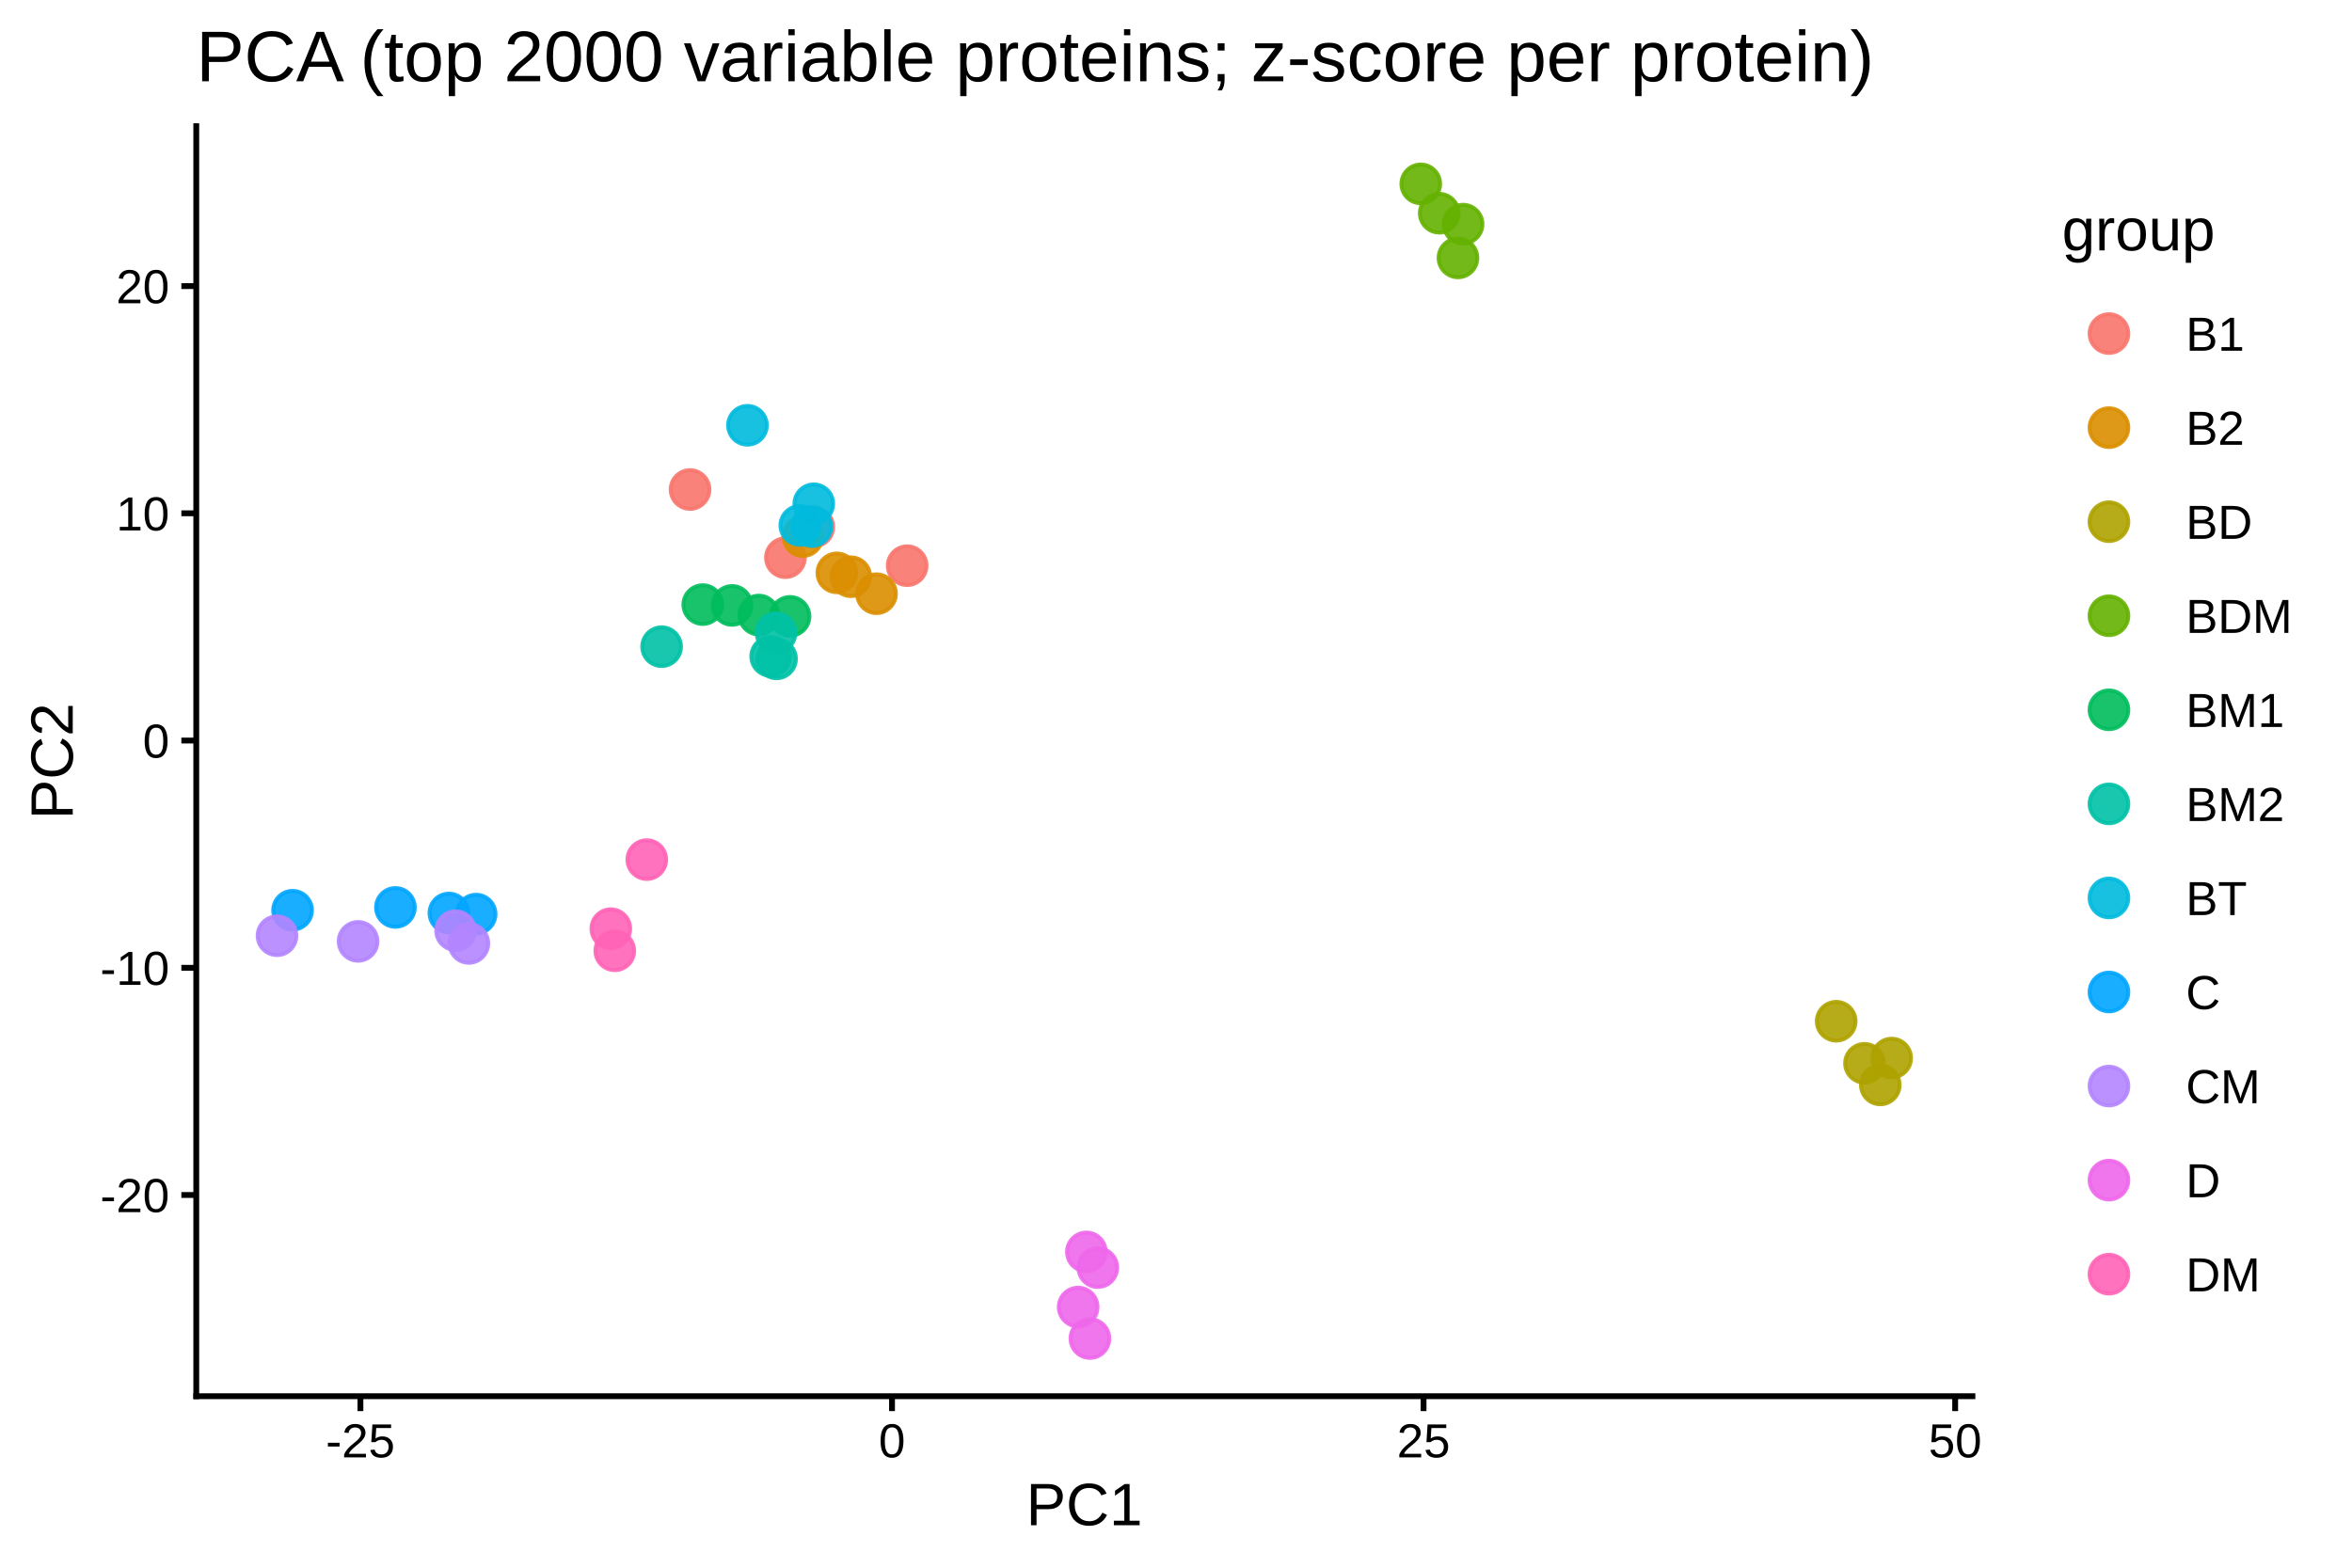
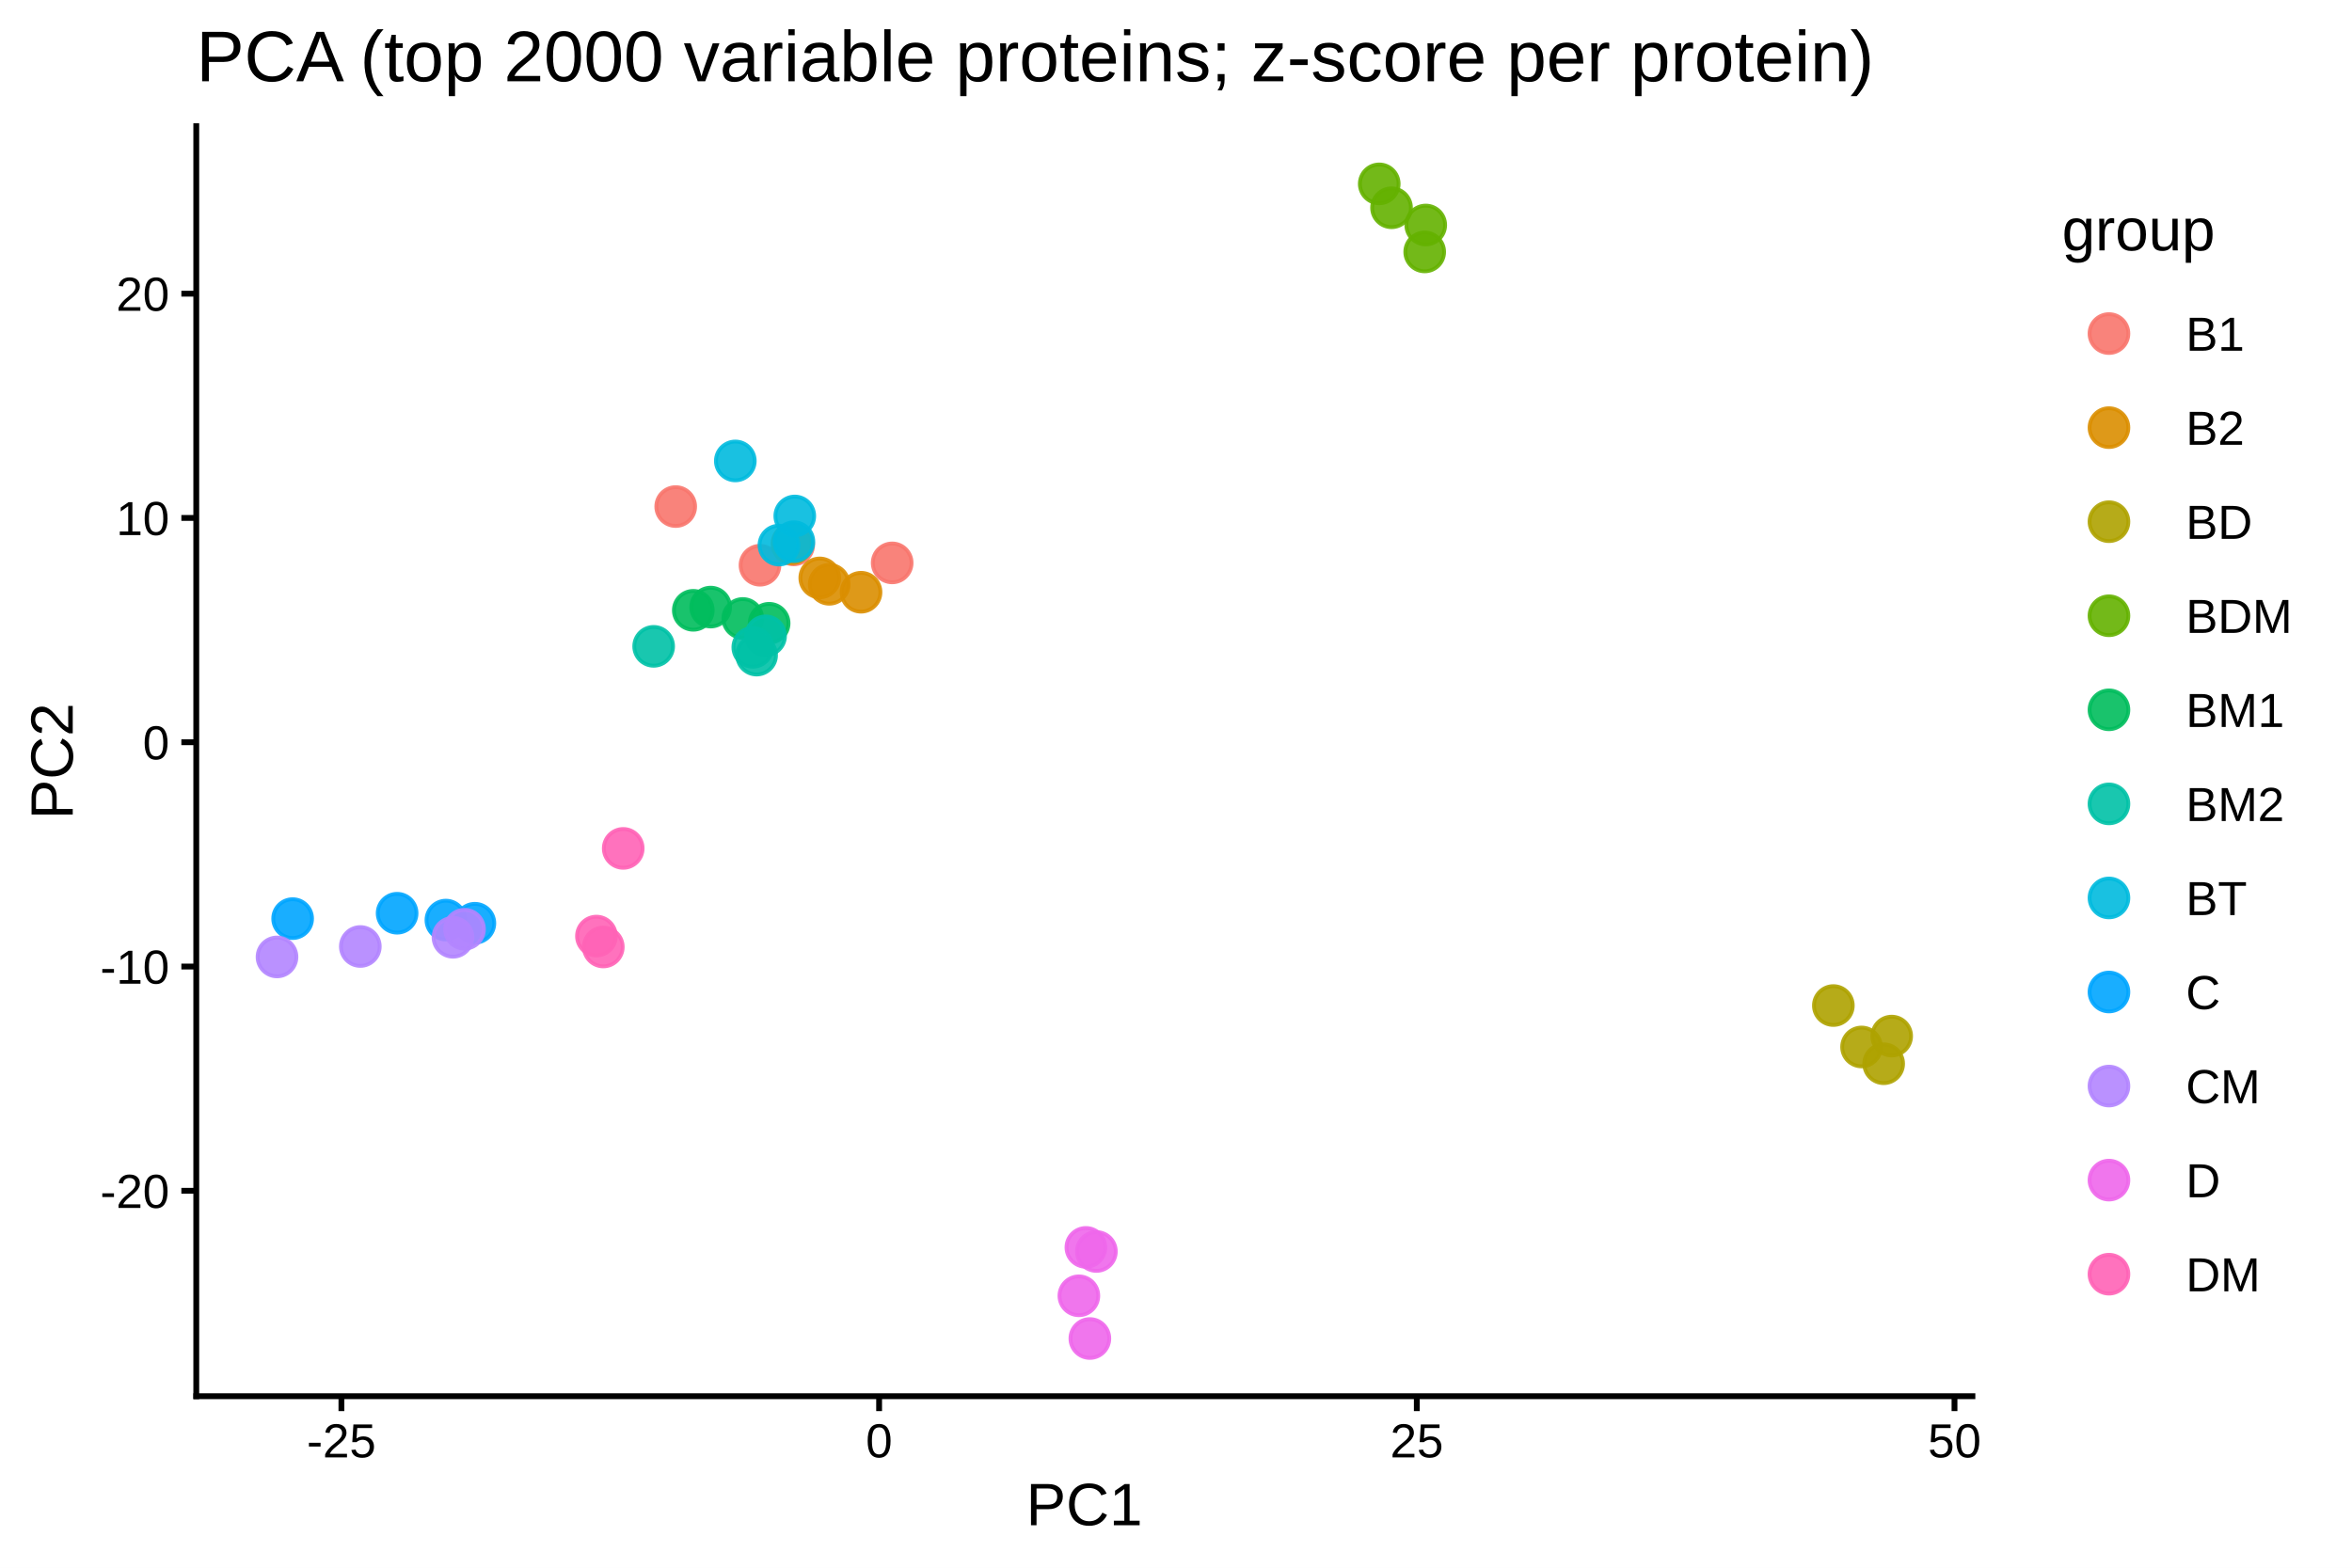
<svg xmlns="http://www.w3.org/2000/svg" width="432.00pt" height="288.00pt" viewBox="0 0 432.00 288.00">
  <g class="svglite">
    <defs>
      <style type="text/css">
    .svglite line, .svglite polyline, .svglite polygon, .svglite path, .svglite rect, .svglite circle {
      fill: none;
      stroke: #000000;
      stroke-linecap: round;
      stroke-linejoin: round;
      stroke-miterlimit: 10.00;
    }
    .svglite text {
      white-space: pre;
    }
    .svglite g.glyphgroup path {
      fill: inherit;
      stroke: none;
    }
  </style>
    </defs>
    <rect width="100%" height="100%" style="stroke: none; fill: #FFFFFF;" />
    <defs>
      <clipPath id="cpMC4wMHw0MzIuMDB8MC4wMHwyODguMDA=">
        <rect x="0.00" y="0.00" width="432.00" height="288.00" />
      </clipPath>
    </defs>
    <g clip-path="url(#cpMC4wMHw0MzIuMDB8MC4wMHwyODguMDA=)">
      <rect x="0" y="0.00" width="432.00" height="288.00" style="stroke-width: 1.07; stroke: #FFFFFF; fill: #FFFFFF;" />
    </g>
    <defs>
      <clipPath id="cpMzYuMDV8MzYyLjI4fDIzLjE4fDI1Ni41MA==">
        <rect x="36.05" y="23.18" width="326.23" height="233.33" />
      </clipPath>
    </defs>
    <g clip-path="url(#cpMzYuMDV8MzYyLjI4fDIzLjE4fDI1Ni41MA==)">
      <rect x="36.05" y="23.18" width="326.23" height="233.33" style="stroke-width: 1.07; stroke: none; fill: #FFFFFF;" />
-       <circle cx="149.48" cy="96.81" r="3.56" style="stroke-width: 0.71; stroke: #F8766D; stroke-opacity: 0.90; fill: #F8766D; fill-opacity: 0.90;" />
-       <circle cx="166.62" cy="103.92" r="3.56" style="stroke-width: 0.71; stroke: #F8766D; stroke-opacity: 0.90; fill: #F8766D; fill-opacity: 0.90;" />
-       <circle cx="144.26" cy="102.45" r="3.56" style="stroke-width: 0.71; stroke: #F8766D; stroke-opacity: 0.90; fill: #F8766D; fill-opacity: 0.90;" />
-       <circle cx="126.74" cy="89.93" r="3.56" style="stroke-width: 0.71; stroke: #F8766D; stroke-opacity: 0.90; fill: #F8766D; fill-opacity: 0.90;" />
-       <circle cx="153.71" cy="105.24" r="3.56" style="stroke-width: 0.71; stroke: #DB8E00; stroke-opacity: 0.90; fill: #DB8E00; fill-opacity: 0.90;" />
-       <circle cx="147.47" cy="98.58" r="3.56" style="stroke-width: 0.71; stroke: #DB8E00; stroke-opacity: 0.90; fill: #DB8E00; fill-opacity: 0.90;" />
-       <circle cx="160.99" cy="109.07" r="3.56" style="stroke-width: 0.71; stroke: #DB8E00; stroke-opacity: 0.90; fill: #DB8E00; fill-opacity: 0.90;" />
-       <circle cx="156.28" cy="105.95" r="3.56" style="stroke-width: 0.71; stroke: #DB8E00; stroke-opacity: 0.90; fill: #DB8E00; fill-opacity: 0.90;" />
-       <circle cx="345.36" cy="199.31" r="3.56" style="stroke-width: 0.71; stroke: #AEA200; stroke-opacity: 0.90; fill: #AEA200; fill-opacity: 0.90;" />
-       <circle cx="342.46" cy="195.34" r="3.56" style="stroke-width: 0.71; stroke: #AEA200; stroke-opacity: 0.90; fill: #AEA200; fill-opacity: 0.90;" />
-       <circle cx="337.26" cy="187.61" r="3.56" style="stroke-width: 0.71; stroke: #AEA200; stroke-opacity: 0.90; fill: #AEA200; fill-opacity: 0.90;" />
-       <circle cx="347.45" cy="194.38" r="3.56" style="stroke-width: 0.71; stroke: #AEA200; stroke-opacity: 0.90; fill: #AEA200; fill-opacity: 0.90;" />
-       <circle cx="267.79" cy="47.38" r="3.56" style="stroke-width: 0.71; stroke: #64B200; stroke-opacity: 0.90; fill: #64B200; fill-opacity: 0.90;" />
-       <circle cx="268.73" cy="41.18" r="3.56" style="stroke-width: 0.71; stroke: #64B200; stroke-opacity: 0.90; fill: #64B200; fill-opacity: 0.90;" />
-       <circle cx="260.96" cy="33.78" r="3.56" style="stroke-width: 0.71; stroke: #64B200; stroke-opacity: 0.90; fill: #64B200; fill-opacity: 0.90;" />
-       <circle cx="264.35" cy="39.17" r="3.56" style="stroke-width: 0.71; stroke: #64B200; stroke-opacity: 0.90; fill: #64B200; fill-opacity: 0.90;" />
-       <circle cx="134.46" cy="111.22" r="3.56" style="stroke-width: 0.71; stroke: #00BD5C; stroke-opacity: 0.90; fill: #00BD5C; fill-opacity: 0.90;" />
-       <circle cx="129.08" cy="111.07" r="3.56" style="stroke-width: 0.71; stroke: #00BD5C; stroke-opacity: 0.90; fill: #00BD5C; fill-opacity: 0.90;" />
-       <circle cx="145.11" cy="113.23" r="3.56" style="stroke-width: 0.71; stroke: #00BD5C; stroke-opacity: 0.90; fill: #00BD5C; fill-opacity: 0.90;" />
-       <circle cx="139.37" cy="112.99" r="3.56" style="stroke-width: 0.71; stroke: #00BD5C; stroke-opacity: 0.90; fill: #00BD5C; fill-opacity: 0.90;" />
-       <circle cx="142.63" cy="121.04" r="3.56" style="stroke-width: 0.71; stroke: #00C1A7; stroke-opacity: 0.90; fill: #00C1A7; fill-opacity: 0.90;" />
-       <circle cx="142.54" cy="116.26" r="3.56" style="stroke-width: 0.71; stroke: #00C1A7; stroke-opacity: 0.90; fill: #00C1A7; fill-opacity: 0.90;" />
-       <circle cx="141.55" cy="120.59" r="3.56" style="stroke-width: 0.71; stroke: #00C1A7; stroke-opacity: 0.90; fill: #00C1A7; fill-opacity: 0.90;" />
-       <circle cx="121.52" cy="118.80" r="3.56" style="stroke-width: 0.71; stroke: #00C1A7; stroke-opacity: 0.90; fill: #00C1A7; fill-opacity: 0.90;" />
-       <circle cx="137.29" cy="78.13" r="3.56" style="stroke-width: 0.71; stroke: #00BADE; stroke-opacity: 0.90; fill: #00BADE; fill-opacity: 0.90;" />
-       <circle cx="149.12" cy="96.74" r="3.56" style="stroke-width: 0.71; stroke: #00BADE; stroke-opacity: 0.90; fill: #00BADE; fill-opacity: 0.90;" />
-       <circle cx="146.91" cy="96.52" r="3.56" style="stroke-width: 0.71; stroke: #00BADE; stroke-opacity: 0.90; fill: #00BADE; fill-opacity: 0.90;" />
-       <circle cx="149.47" cy="92.55" r="3.56" style="stroke-width: 0.71; stroke: #00BADE; stroke-opacity: 0.90; fill: #00BADE; fill-opacity: 0.90;" />
-       <circle cx="53.74" cy="167.22" r="3.56" style="stroke-width: 0.71; stroke: #00A6FF; stroke-opacity: 0.90; fill: #00A6FF; fill-opacity: 0.90;" />
-       <circle cx="72.63" cy="166.70" r="3.56" style="stroke-width: 0.71; stroke: #00A6FF; stroke-opacity: 0.90; fill: #00A6FF; fill-opacity: 0.90;" />
-       <circle cx="87.45" cy="167.93" r="3.56" style="stroke-width: 0.71; stroke: #00A6FF; stroke-opacity: 0.90; fill: #00A6FF; fill-opacity: 0.90;" />
-       <circle cx="82.45" cy="167.73" r="3.56" style="stroke-width: 0.71; stroke: #00A6FF; stroke-opacity: 0.90; fill: #00A6FF; fill-opacity: 0.90;" />
-       <circle cx="83.68" cy="170.97" r="3.56" style="stroke-width: 0.71; stroke: #B385FF; stroke-opacity: 0.90; fill: #B385FF; fill-opacity: 0.90;" />
-       <circle cx="86.12" cy="173.32" r="3.56" style="stroke-width: 0.71; stroke: #B385FF; stroke-opacity: 0.90; fill: #B385FF; fill-opacity: 0.90;" />
-       <circle cx="65.77" cy="172.94" r="3.56" style="stroke-width: 0.71; stroke: #B385FF; stroke-opacity: 0.90; fill: #B385FF; fill-opacity: 0.90;" />
-       <circle cx="50.88" cy="171.90" r="3.56" style="stroke-width: 0.71; stroke: #B385FF; stroke-opacity: 0.90; fill: #B385FF; fill-opacity: 0.90;" />
-       <circle cx="201.64" cy="232.87" r="3.56" style="stroke-width: 0.71; stroke: #EF67EB; stroke-opacity: 0.90; fill: #EF67EB; fill-opacity: 0.90;" />
-       <circle cx="199.54" cy="229.99" r="3.56" style="stroke-width: 0.71; stroke: #EF67EB; stroke-opacity: 0.90; fill: #EF67EB; fill-opacity: 0.90;" />
-       <circle cx="200.19" cy="245.90" r="3.56" style="stroke-width: 0.71; stroke: #EF67EB; stroke-opacity: 0.90; fill: #EF67EB; fill-opacity: 0.90;" />
-       <circle cx="198.03" cy="240.12" r="3.56" style="stroke-width: 0.71; stroke: #EF67EB; stroke-opacity: 0.90; fill: #EF67EB; fill-opacity: 0.90;" />
-       <circle cx="112.19" cy="170.61" r="3.56" style="stroke-width: 0.71; stroke: #FF63B6; stroke-opacity: 0.90; fill: #FF63B6; fill-opacity: 0.90;" />
-       <circle cx="112.92" cy="174.67" r="3.56" style="stroke-width: 0.71; stroke: #FF63B6; stroke-opacity: 0.90; fill: #FF63B6; fill-opacity: 0.90;" />
-       <circle cx="118.80" cy="157.92" r="3.56" style="stroke-width: 0.71; stroke: #FF63B6; stroke-opacity: 0.90; fill: #FF63B6; fill-opacity: 0.90;" />
+       <circle cx="145.78" cy="100.10" r="3.56" style="stroke-width: 0.71; stroke: #F8766D; stroke-opacity: 0.90; fill: #F8766D; fill-opacity: 0.90;" />
+       <circle cx="163.87" cy="103.41" r="3.56" style="stroke-width: 0.71; stroke: #F8766D; stroke-opacity: 0.90; fill: #F8766D; fill-opacity: 0.90;" />
+       <circle cx="139.59" cy="103.84" r="3.56" style="stroke-width: 0.71; stroke: #F8766D; stroke-opacity: 0.90; fill: #F8766D; fill-opacity: 0.90;" />
+       <circle cx="124.11" cy="93.06" r="3.56" style="stroke-width: 0.71; stroke: #F8766D; stroke-opacity: 0.90; fill: #F8766D; fill-opacity: 0.90;" />
+       <circle cx="150.57" cy="106.17" r="3.56" style="stroke-width: 0.71; stroke: #DB8E00; stroke-opacity: 0.90; fill: #DB8E00; fill-opacity: 0.90;" />
+       <circle cx="145.46" cy="99.90" r="3.56" style="stroke-width: 0.71; stroke: #DB8E00; stroke-opacity: 0.90; fill: #DB8E00; fill-opacity: 0.90;" />
+       <circle cx="158.15" cy="108.80" r="3.56" style="stroke-width: 0.71; stroke: #DB8E00; stroke-opacity: 0.90; fill: #DB8E00; fill-opacity: 0.90;" />
+       <circle cx="152.31" cy="107.34" r="3.56" style="stroke-width: 0.71; stroke: #DB8E00; stroke-opacity: 0.90; fill: #DB8E00; fill-opacity: 0.90;" />
+       <circle cx="345.98" cy="195.42" r="3.56" style="stroke-width: 0.71; stroke: #AEA200; stroke-opacity: 0.90; fill: #AEA200; fill-opacity: 0.90;" />
+       <circle cx="341.92" cy="192.34" r="3.56" style="stroke-width: 0.71; stroke: #AEA200; stroke-opacity: 0.90; fill: #AEA200; fill-opacity: 0.90;" />
+       <circle cx="336.74" cy="184.73" r="3.56" style="stroke-width: 0.71; stroke: #AEA200; stroke-opacity: 0.90; fill: #AEA200; fill-opacity: 0.90;" />
+       <circle cx="347.45" cy="190.34" r="3.56" style="stroke-width: 0.71; stroke: #AEA200; stroke-opacity: 0.90; fill: #AEA200; fill-opacity: 0.90;" />
+       <circle cx="261.68" cy="46.28" r="3.56" style="stroke-width: 0.71; stroke: #64B200; stroke-opacity: 0.90; fill: #64B200; fill-opacity: 0.90;" />
+       <circle cx="261.87" cy="41.34" r="3.56" style="stroke-width: 0.71; stroke: #64B200; stroke-opacity: 0.90; fill: #64B200; fill-opacity: 0.90;" />
+       <circle cx="253.33" cy="33.78" r="3.56" style="stroke-width: 0.71; stroke: #64B200; stroke-opacity: 0.90; fill: #64B200; fill-opacity: 0.90;" />
+       <circle cx="255.59" cy="38.17" r="3.56" style="stroke-width: 0.71; stroke: #64B200; stroke-opacity: 0.90; fill: #64B200; fill-opacity: 0.90;" />
+       <circle cx="130.53" cy="111.53" r="3.56" style="stroke-width: 0.71; stroke: #00BD5C; stroke-opacity: 0.90; fill: #00BD5C; fill-opacity: 0.90;" />
+       <circle cx="127.34" cy="112.12" r="3.56" style="stroke-width: 0.71; stroke: #00BD5C; stroke-opacity: 0.90; fill: #00BD5C; fill-opacity: 0.90;" />
+       <circle cx="141.27" cy="114.50" r="3.56" style="stroke-width: 0.71; stroke: #00BD5C; stroke-opacity: 0.90; fill: #00BD5C; fill-opacity: 0.90;" />
+       <circle cx="136.43" cy="113.62" r="3.56" style="stroke-width: 0.71; stroke: #00BD5C; stroke-opacity: 0.90; fill: #00BD5C; fill-opacity: 0.90;" />
+       <circle cx="138.97" cy="120.35" r="3.56" style="stroke-width: 0.71; stroke: #00C1A7; stroke-opacity: 0.90; fill: #00C1A7; fill-opacity: 0.90;" />
+       <circle cx="140.62" cy="116.81" r="3.56" style="stroke-width: 0.71; stroke: #00C1A7; stroke-opacity: 0.90; fill: #00C1A7; fill-opacity: 0.90;" />
+       <circle cx="138.27" cy="118.92" r="3.56" style="stroke-width: 0.71; stroke: #00C1A7; stroke-opacity: 0.90; fill: #00C1A7; fill-opacity: 0.90;" />
+       <circle cx="120.06" cy="118.74" r="3.56" style="stroke-width: 0.71; stroke: #00C1A7; stroke-opacity: 0.90; fill: #00C1A7; fill-opacity: 0.90;" />
+       <circle cx="135.06" cy="84.68" r="3.56" style="stroke-width: 0.71; stroke: #00BADE; stroke-opacity: 0.90; fill: #00BADE; fill-opacity: 0.90;" />
+       <circle cx="145.82" cy="99.52" r="3.56" style="stroke-width: 0.71; stroke: #00BADE; stroke-opacity: 0.90; fill: #00BADE; fill-opacity: 0.90;" />
+       <circle cx="143.07" cy="100.14" r="3.56" style="stroke-width: 0.71; stroke: #00BADE; stroke-opacity: 0.90; fill: #00BADE; fill-opacity: 0.90;" />
+       <circle cx="145.98" cy="94.79" r="3.56" style="stroke-width: 0.71; stroke: #00BADE; stroke-opacity: 0.90; fill: #00BADE; fill-opacity: 0.90;" />
+       <circle cx="53.75" cy="168.76" r="3.56" style="stroke-width: 0.71; stroke: #00A6FF; stroke-opacity: 0.90; fill: #00A6FF; fill-opacity: 0.90;" />
+       <circle cx="72.94" cy="167.77" r="3.56" style="stroke-width: 0.71; stroke: #00A6FF; stroke-opacity: 0.90; fill: #00A6FF; fill-opacity: 0.90;" />
+       <circle cx="87.22" cy="169.61" r="3.56" style="stroke-width: 0.71; stroke: #00A6FF; stroke-opacity: 0.90; fill: #00A6FF; fill-opacity: 0.90;" />
+       <circle cx="81.90" cy="169.03" r="3.56" style="stroke-width: 0.71; stroke: #00A6FF; stroke-opacity: 0.90; fill: #00A6FF; fill-opacity: 0.90;" />
+       <circle cx="83.20" cy="172.19" r="3.56" style="stroke-width: 0.71; stroke: #B385FF; stroke-opacity: 0.90; fill: #B385FF; fill-opacity: 0.90;" />
+       <circle cx="85.32" cy="170.71" r="3.56" style="stroke-width: 0.71; stroke: #B385FF; stroke-opacity: 0.90; fill: #B385FF; fill-opacity: 0.90;" />
+       <circle cx="66.18" cy="173.88" r="3.56" style="stroke-width: 0.71; stroke: #B385FF; stroke-opacity: 0.90; fill: #B385FF; fill-opacity: 0.90;" />
+       <circle cx="50.88" cy="175.80" r="3.56" style="stroke-width: 0.71; stroke: #B385FF; stroke-opacity: 0.90; fill: #B385FF; fill-opacity: 0.90;" />
+       <circle cx="201.38" cy="229.91" r="3.56" style="stroke-width: 0.71; stroke: #EF67EB; stroke-opacity: 0.90; fill: #EF67EB; fill-opacity: 0.90;" />
+       <circle cx="199.45" cy="229.16" r="3.56" style="stroke-width: 0.71; stroke: #EF67EB; stroke-opacity: 0.90; fill: #EF67EB; fill-opacity: 0.90;" />
+       <circle cx="200.18" cy="245.90" r="3.56" style="stroke-width: 0.71; stroke: #EF67EB; stroke-opacity: 0.90; fill: #EF67EB; fill-opacity: 0.90;" />
+       <circle cx="198.16" cy="238.05" r="3.56" style="stroke-width: 0.71; stroke: #EF67EB; stroke-opacity: 0.90; fill: #EF67EB; fill-opacity: 0.90;" />
+       <circle cx="109.55" cy="171.97" r="3.56" style="stroke-width: 0.71; stroke: #FF63B6; stroke-opacity: 0.90; fill: #FF63B6; fill-opacity: 0.90;" />
+       <circle cx="110.81" cy="173.97" r="3.56" style="stroke-width: 0.71; stroke: #FF63B6; stroke-opacity: 0.90; fill: #FF63B6; fill-opacity: 0.90;" />
+       <circle cx="114.47" cy="155.86" r="3.56" style="stroke-width: 0.71; stroke: #FF63B6; stroke-opacity: 0.90; fill: #FF63B6; fill-opacity: 0.90;" />
    </g>
    <g clip-path="url(#cpMC4wMHw0MzIuMDB8MC4wMHwyODguMDA=)">
      <polyline points="36.05,256.50 36.05,23.18 " style="stroke-width: 1.07; stroke-linecap: square;" />
-       <text x="31.12" y="222.68" text-anchor="end" style="font-size: 8.80px; font-family: &quot;Arial&quot;;" textLength="12.70px" lengthAdjust="spacingAndGlyphs">-20</text>
-       <text x="31.12" y="180.94" text-anchor="end" style="font-size: 8.80px; font-family: &quot;Arial&quot;;" textLength="12.70px" lengthAdjust="spacingAndGlyphs">-10</text>
-       <text x="31.12" y="139.20" text-anchor="end" style="font-size: 8.80px; font-family: &quot;Arial&quot;;" textLength="4.89px" lengthAdjust="spacingAndGlyphs">0</text>
-       <text x="31.12" y="97.45" text-anchor="end" style="font-size: 8.80px; font-family: &quot;Arial&quot;;" textLength="9.78px" lengthAdjust="spacingAndGlyphs">10</text>
-       <text x="31.12" y="55.71" text-anchor="end" style="font-size: 8.80px; font-family: &quot;Arial&quot;;" textLength="9.78px" lengthAdjust="spacingAndGlyphs">20</text>
-       <polyline points="33.31,219.53 36.05,219.53 " style="stroke-width: 1.07; stroke-linecap: butt;" />
-       <polyline points="33.31,177.79 36.05,177.79 " style="stroke-width: 1.07; stroke-linecap: butt;" />
-       <polyline points="33.31,136.05 36.05,136.05 " style="stroke-width: 1.07; stroke-linecap: butt;" />
-       <polyline points="33.31,94.30 36.05,94.30 " style="stroke-width: 1.07; stroke-linecap: butt;" />
-       <polyline points="33.31,52.56 36.05,52.56 " style="stroke-width: 1.07; stroke-linecap: butt;" />
+       <text x="31.12" y="221.91" text-anchor="end" style="font-size: 8.80px; font-family: &quot;Arial&quot;;" textLength="12.70px" lengthAdjust="spacingAndGlyphs">-20</text>
+       <text x="31.12" y="180.71" text-anchor="end" style="font-size: 8.80px; font-family: &quot;Arial&quot;;" textLength="12.70px" lengthAdjust="spacingAndGlyphs">-10</text>
+       <text x="31.12" y="139.51" text-anchor="end" style="font-size: 8.80px; font-family: &quot;Arial&quot;;" textLength="4.89px" lengthAdjust="spacingAndGlyphs">0</text>
+       <text x="31.12" y="98.30" text-anchor="end" style="font-size: 8.80px; font-family: &quot;Arial&quot;;" textLength="9.78px" lengthAdjust="spacingAndGlyphs">10</text>
+       <text x="31.12" y="57.10" text-anchor="end" style="font-size: 8.80px; font-family: &quot;Arial&quot;;" textLength="9.78px" lengthAdjust="spacingAndGlyphs">20</text>
+       <polyline points="33.31,218.76 36.05,218.76 " style="stroke-width: 1.07; stroke-linecap: butt;" />
+       <polyline points="33.31,177.56 36.05,177.56 " style="stroke-width: 1.07; stroke-linecap: butt;" />
+       <polyline points="33.31,136.36 36.05,136.36 " style="stroke-width: 1.07; stroke-linecap: butt;" />
+       <polyline points="33.31,95.15 36.05,95.15 " style="stroke-width: 1.07; stroke-linecap: butt;" />
+       <polyline points="33.31,53.95 36.05,53.95 " style="stroke-width: 1.07; stroke-linecap: butt;" />
      <polyline points="36.05,256.50 362.28,256.50 " style="stroke-width: 1.07; stroke-linecap: square;" />
-       <polyline points="66.20,259.24 66.20,256.50 " style="stroke-width: 1.07; stroke-linecap: butt;" />
-       <polyline points="163.84,259.24 163.84,256.50 " style="stroke-width: 1.07; stroke-linecap: butt;" />
-       <polyline points="261.47,259.24 261.47,256.50 " style="stroke-width: 1.07; stroke-linecap: butt;" />
-       <polyline points="359.11,259.24 359.11,256.50 " style="stroke-width: 1.07; stroke-linecap: butt;" />
-       <text x="66.20" y="267.74" text-anchor="middle" style="font-size: 8.80px; font-family: &quot;Arial&quot;;" textLength="12.70px" lengthAdjust="spacingAndGlyphs">-25</text>
-       <text x="163.84" y="267.74" text-anchor="middle" style="font-size: 8.80px; font-family: &quot;Arial&quot;;" textLength="4.89px" lengthAdjust="spacingAndGlyphs">0</text>
-       <text x="261.47" y="267.74" text-anchor="middle" style="font-size: 8.80px; font-family: &quot;Arial&quot;;" textLength="9.78px" lengthAdjust="spacingAndGlyphs">25</text>
-       <text x="359.11" y="267.74" text-anchor="middle" style="font-size: 8.80px; font-family: &quot;Arial&quot;;" textLength="9.78px" lengthAdjust="spacingAndGlyphs">50</text>
+       <polyline points="62.71,259.24 62.71,256.50 " style="stroke-width: 1.07; stroke-linecap: butt;" />
+       <polyline points="161.47,259.24 161.47,256.50 " style="stroke-width: 1.07; stroke-linecap: butt;" />
+       <polyline points="260.23,259.24 260.23,256.50 " style="stroke-width: 1.07; stroke-linecap: butt;" />
+       <polyline points="358.99,259.24 358.99,256.50 " style="stroke-width: 1.07; stroke-linecap: butt;" />
+       <text x="62.71" y="267.74" text-anchor="middle" style="font-size: 8.80px; font-family: &quot;Arial&quot;;" textLength="12.70px" lengthAdjust="spacingAndGlyphs">-25</text>
+       <text x="161.47" y="267.74" text-anchor="middle" style="font-size: 8.80px; font-family: &quot;Arial&quot;;" textLength="4.89px" lengthAdjust="spacingAndGlyphs">0</text>
+       <text x="260.23" y="267.74" text-anchor="middle" style="font-size: 8.80px; font-family: &quot;Arial&quot;;" textLength="9.78px" lengthAdjust="spacingAndGlyphs">25</text>
+       <text x="358.99" y="267.74" text-anchor="middle" style="font-size: 8.80px; font-family: &quot;Arial&quot;;" textLength="9.78px" lengthAdjust="spacingAndGlyphs">50</text>
      <text x="199.16" y="280.20" text-anchor="middle" style="font-size: 11.00px; font-family: &quot;Arial&quot;;" textLength="21.41px" lengthAdjust="spacingAndGlyphs">PC1</text>
      <text transform="translate(13.36,139.84) rotate(-90)" text-anchor="middle" style="font-size: 11.00px; font-family: &quot;Arial&quot;;" textLength="21.41px" lengthAdjust="spacingAndGlyphs">PC2</text>
      <rect x="373.24" y="31.48" width="53.28" height="216.71" style="stroke-width: 1.07; stroke: none; fill: #FFFFFF;" />
      <text x="378.72" y="46.00" style="font-size: 11.00px; font-family: &quot;Arial&quot;;" textLength="28.16px" lengthAdjust="spacingAndGlyphs">group</text>
      <rect x="378.72" y="52.64" width="17.28" height="17.28" style="stroke-width: 1.07; stroke: none; fill: #FFFFFF;" />
      <circle cx="387.36" cy="61.28" r="3.56" style="stroke-width: 0.71; stroke: #F8766D; stroke-opacity: 0.90; fill: #F8766D; fill-opacity: 0.90;" />
      <rect x="378.72" y="69.92" width="17.28" height="17.28" style="stroke-width: 1.07; stroke: none; fill: #FFFFFF;" />
      <circle cx="387.36" cy="78.56" r="3.56" style="stroke-width: 0.71; stroke: #DB8E00; stroke-opacity: 0.90; fill: #DB8E00; fill-opacity: 0.90;" />
      <rect x="378.72" y="87.20" width="17.28" height="17.28" style="stroke-width: 1.07; stroke: none; fill: #FFFFFF;" />
      <circle cx="387.36" cy="95.84" r="3.56" style="stroke-width: 0.71; stroke: #AEA200; stroke-opacity: 0.90; fill: #AEA200; fill-opacity: 0.90;" />
      <rect x="378.72" y="104.48" width="17.28" height="17.28" style="stroke-width: 1.07; stroke: none; fill: #FFFFFF;" />
      <circle cx="387.36" cy="113.12" r="3.56" style="stroke-width: 0.71; stroke: #64B200; stroke-opacity: 0.90; fill: #64B200; fill-opacity: 0.90;" />
      <rect x="378.72" y="121.76" width="17.28" height="17.28" style="stroke-width: 1.07; stroke: none; fill: #FFFFFF;" />
      <circle cx="387.36" cy="130.40" r="3.56" style="stroke-width: 0.71; stroke: #00BD5C; stroke-opacity: 0.90; fill: #00BD5C; fill-opacity: 0.90;" />
      <rect x="378.72" y="139.04" width="17.28" height="17.28" style="stroke-width: 1.07; stroke: none; fill: #FFFFFF;" />
      <circle cx="387.36" cy="147.68" r="3.56" style="stroke-width: 0.71; stroke: #00C1A7; stroke-opacity: 0.90; fill: #00C1A7; fill-opacity: 0.90;" />
      <rect x="378.72" y="156.32" width="17.28" height="17.28" style="stroke-width: 1.07; stroke: none; fill: #FFFFFF;" />
      <circle cx="387.36" cy="164.96" r="3.56" style="stroke-width: 0.71; stroke: #00BADE; stroke-opacity: 0.90; fill: #00BADE; fill-opacity: 0.90;" />
      <rect x="378.72" y="173.60" width="17.28" height="17.28" style="stroke-width: 1.07; stroke: none; fill: #FFFFFF;" />
      <circle cx="387.36" cy="182.24" r="3.56" style="stroke-width: 0.71; stroke: #00A6FF; stroke-opacity: 0.90; fill: #00A6FF; fill-opacity: 0.90;" />
      <rect x="378.72" y="190.88" width="17.28" height="17.28" style="stroke-width: 1.07; stroke: none; fill: #FFFFFF;" />
      <circle cx="387.36" cy="199.52" r="3.56" style="stroke-width: 0.71; stroke: #B385FF; stroke-opacity: 0.90; fill: #B385FF; fill-opacity: 0.90;" />
      <rect x="378.72" y="208.16" width="17.28" height="17.28" style="stroke-width: 1.07; stroke: none; fill: #FFFFFF;" />
      <circle cx="387.36" cy="216.80" r="3.56" style="stroke-width: 0.71; stroke: #EF67EB; stroke-opacity: 0.90; fill: #EF67EB; fill-opacity: 0.90;" />
      <rect x="378.72" y="225.44" width="17.28" height="17.28" style="stroke-width: 1.07; stroke: none; fill: #FFFFFF;" />
      <circle cx="387.36" cy="234.08" r="3.56" style="stroke-width: 0.71; stroke: #FF63B6; stroke-opacity: 0.90; fill: #FF63B6; fill-opacity: 0.90;" />
      <text x="401.48" y="64.43" style="font-size: 8.80px; font-family: &quot;Arial&quot;;" textLength="10.77px" lengthAdjust="spacingAndGlyphs">B1</text>
      <text x="401.48" y="81.71" style="font-size: 8.80px; font-family: &quot;Arial&quot;;" textLength="10.77px" lengthAdjust="spacingAndGlyphs">B2</text>
      <text x="401.48" y="98.99" style="font-size: 8.80px; font-family: &quot;Arial&quot;;" textLength="12.23px" lengthAdjust="spacingAndGlyphs">BD</text>
      <text x="401.48" y="116.27" style="font-size: 8.80px; font-family: &quot;Arial&quot;;" textLength="19.56px" lengthAdjust="spacingAndGlyphs">BDM</text>
      <text x="401.48" y="133.55" style="font-size: 8.80px; font-family: &quot;Arial&quot;;" textLength="18.09px" lengthAdjust="spacingAndGlyphs">BM1</text>
      <text x="401.48" y="150.83" style="font-size: 8.80px; font-family: &quot;Arial&quot;;" textLength="18.09px" lengthAdjust="spacingAndGlyphs">BM2</text>
      <text x="401.48" y="168.11" style="font-size: 8.80px; font-family: &quot;Arial&quot;;" textLength="11.25px" lengthAdjust="spacingAndGlyphs">BT</text>
      <text x="401.48" y="185.39" style="font-size: 8.80px; font-family: &quot;Arial&quot;;" textLength="6.36px" lengthAdjust="spacingAndGlyphs">C</text>
      <text x="401.48" y="202.67" style="font-size: 8.80px; font-family: &quot;Arial&quot;;" textLength="13.69px" lengthAdjust="spacingAndGlyphs">CM</text>
      <text x="401.48" y="219.95" style="font-size: 8.80px; font-family: &quot;Arial&quot;;" textLength="6.36px" lengthAdjust="spacingAndGlyphs">D</text>
      <text x="401.48" y="237.23" style="font-size: 8.80px; font-family: &quot;Arial&quot;;" textLength="13.69px" lengthAdjust="spacingAndGlyphs">DM</text>
      <text x="36.05" y="14.93" style="font-size: 13.20px; font-family: &quot;Arial&quot;;" textLength="307.67px" lengthAdjust="spacingAndGlyphs">PCA (top 2000 variable proteins; z-score per protein)</text>
    </g>
  </g>
</svg>
